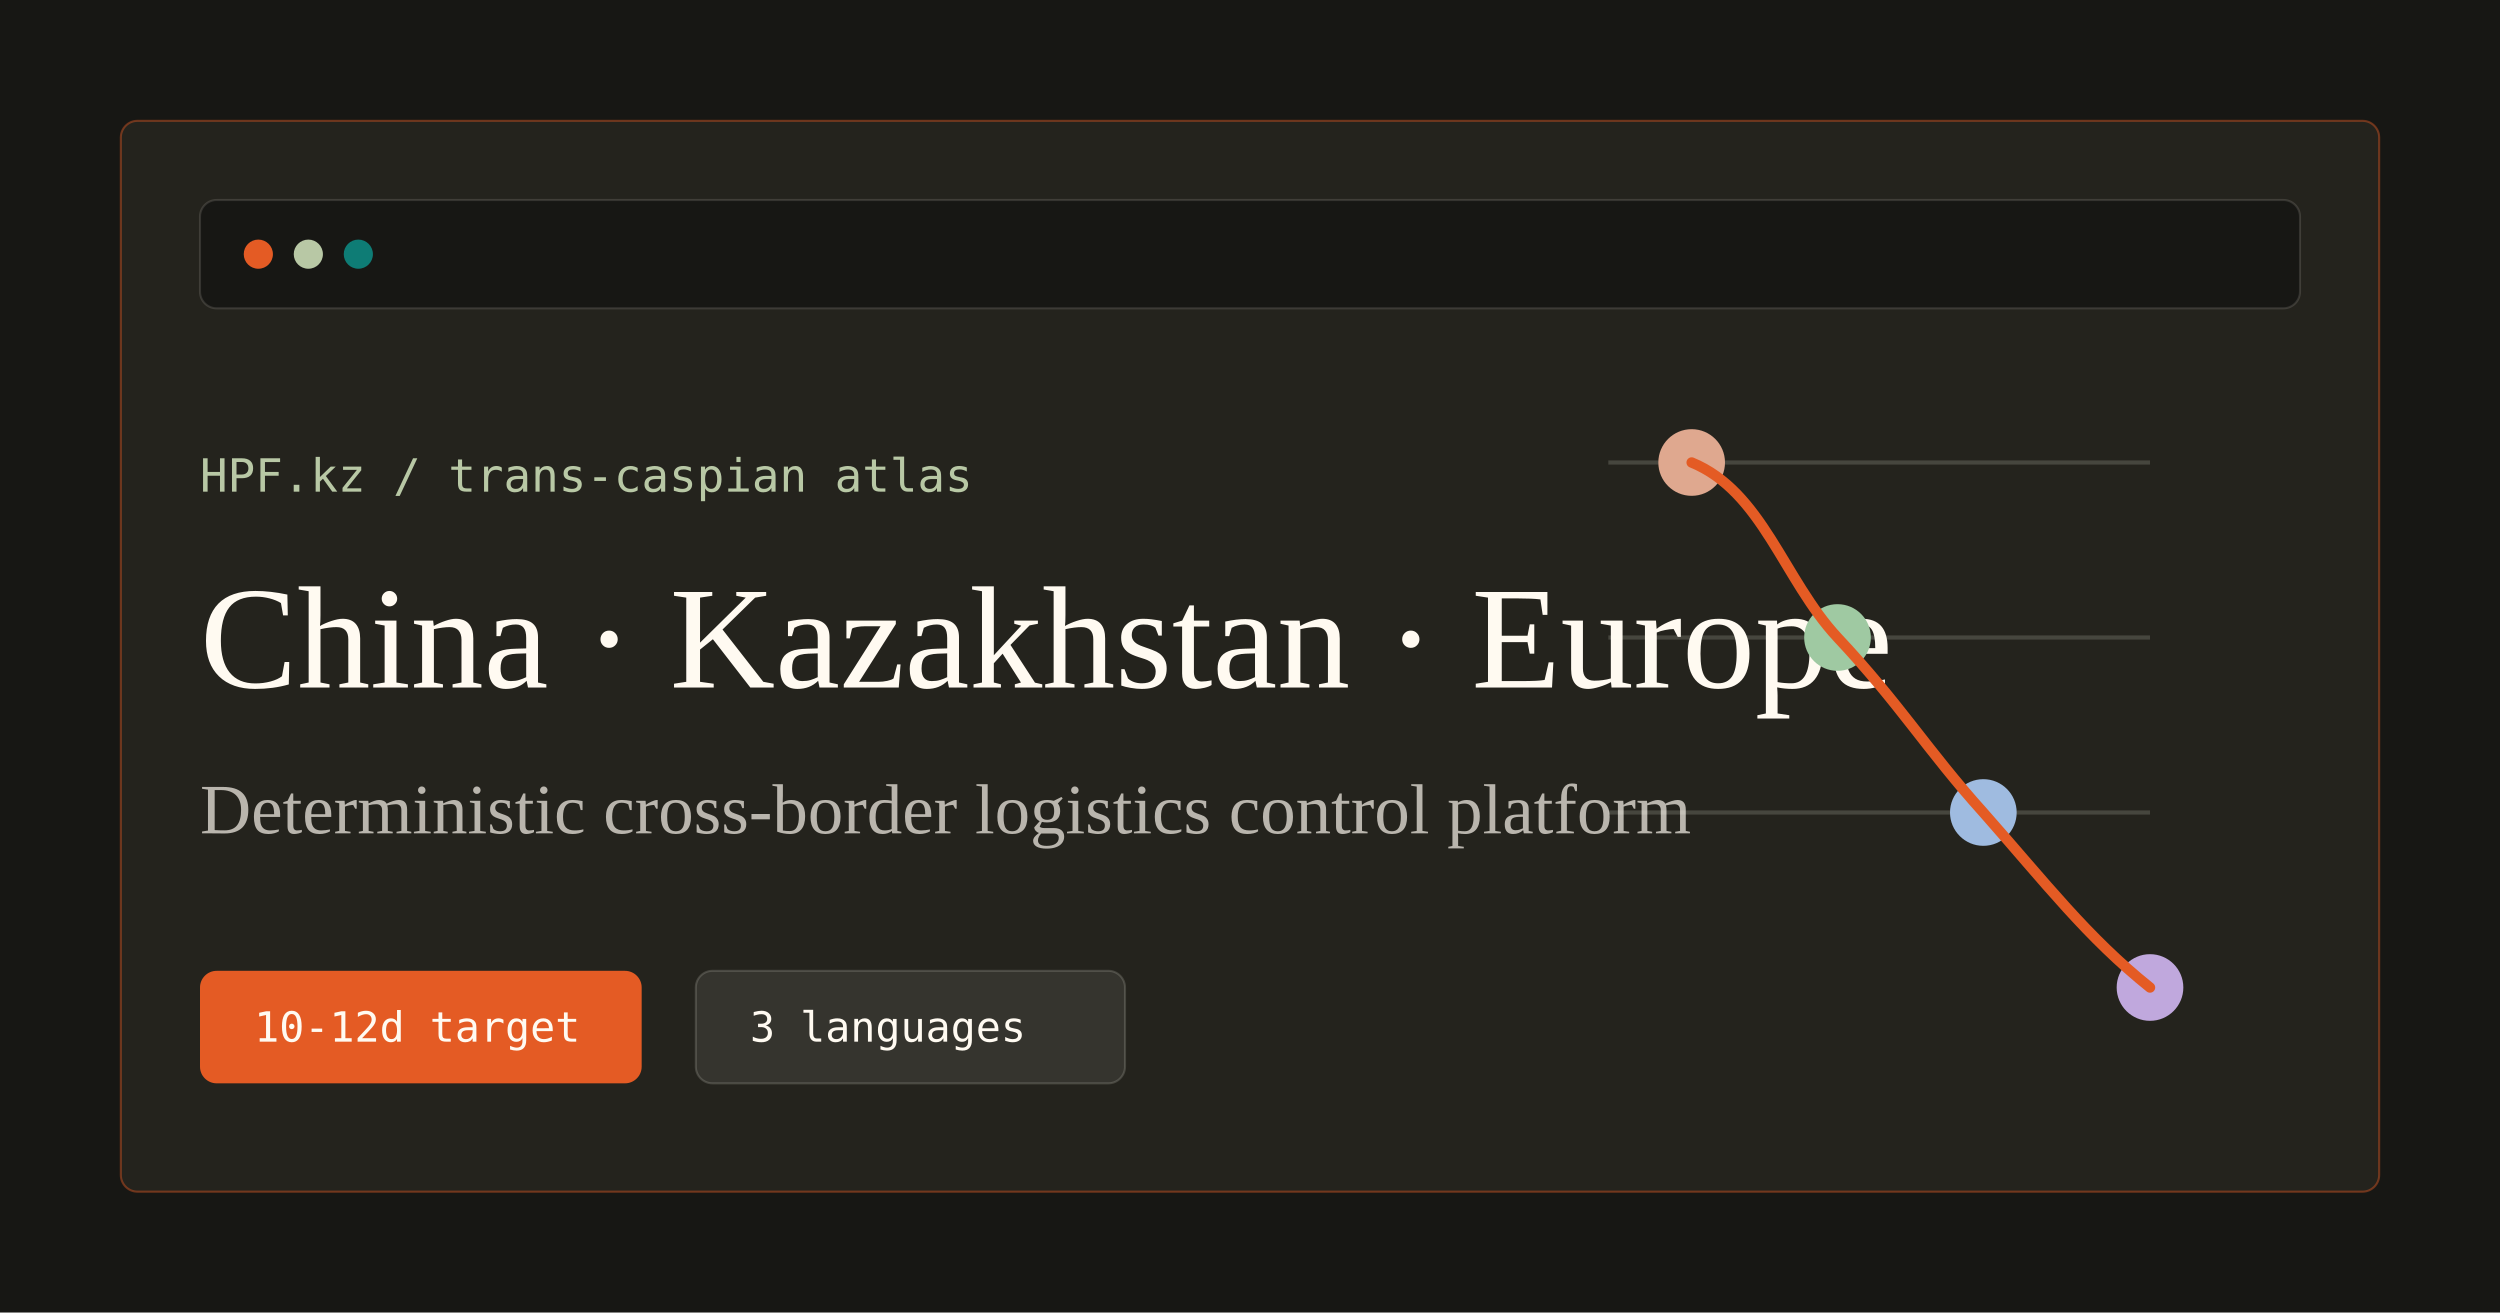
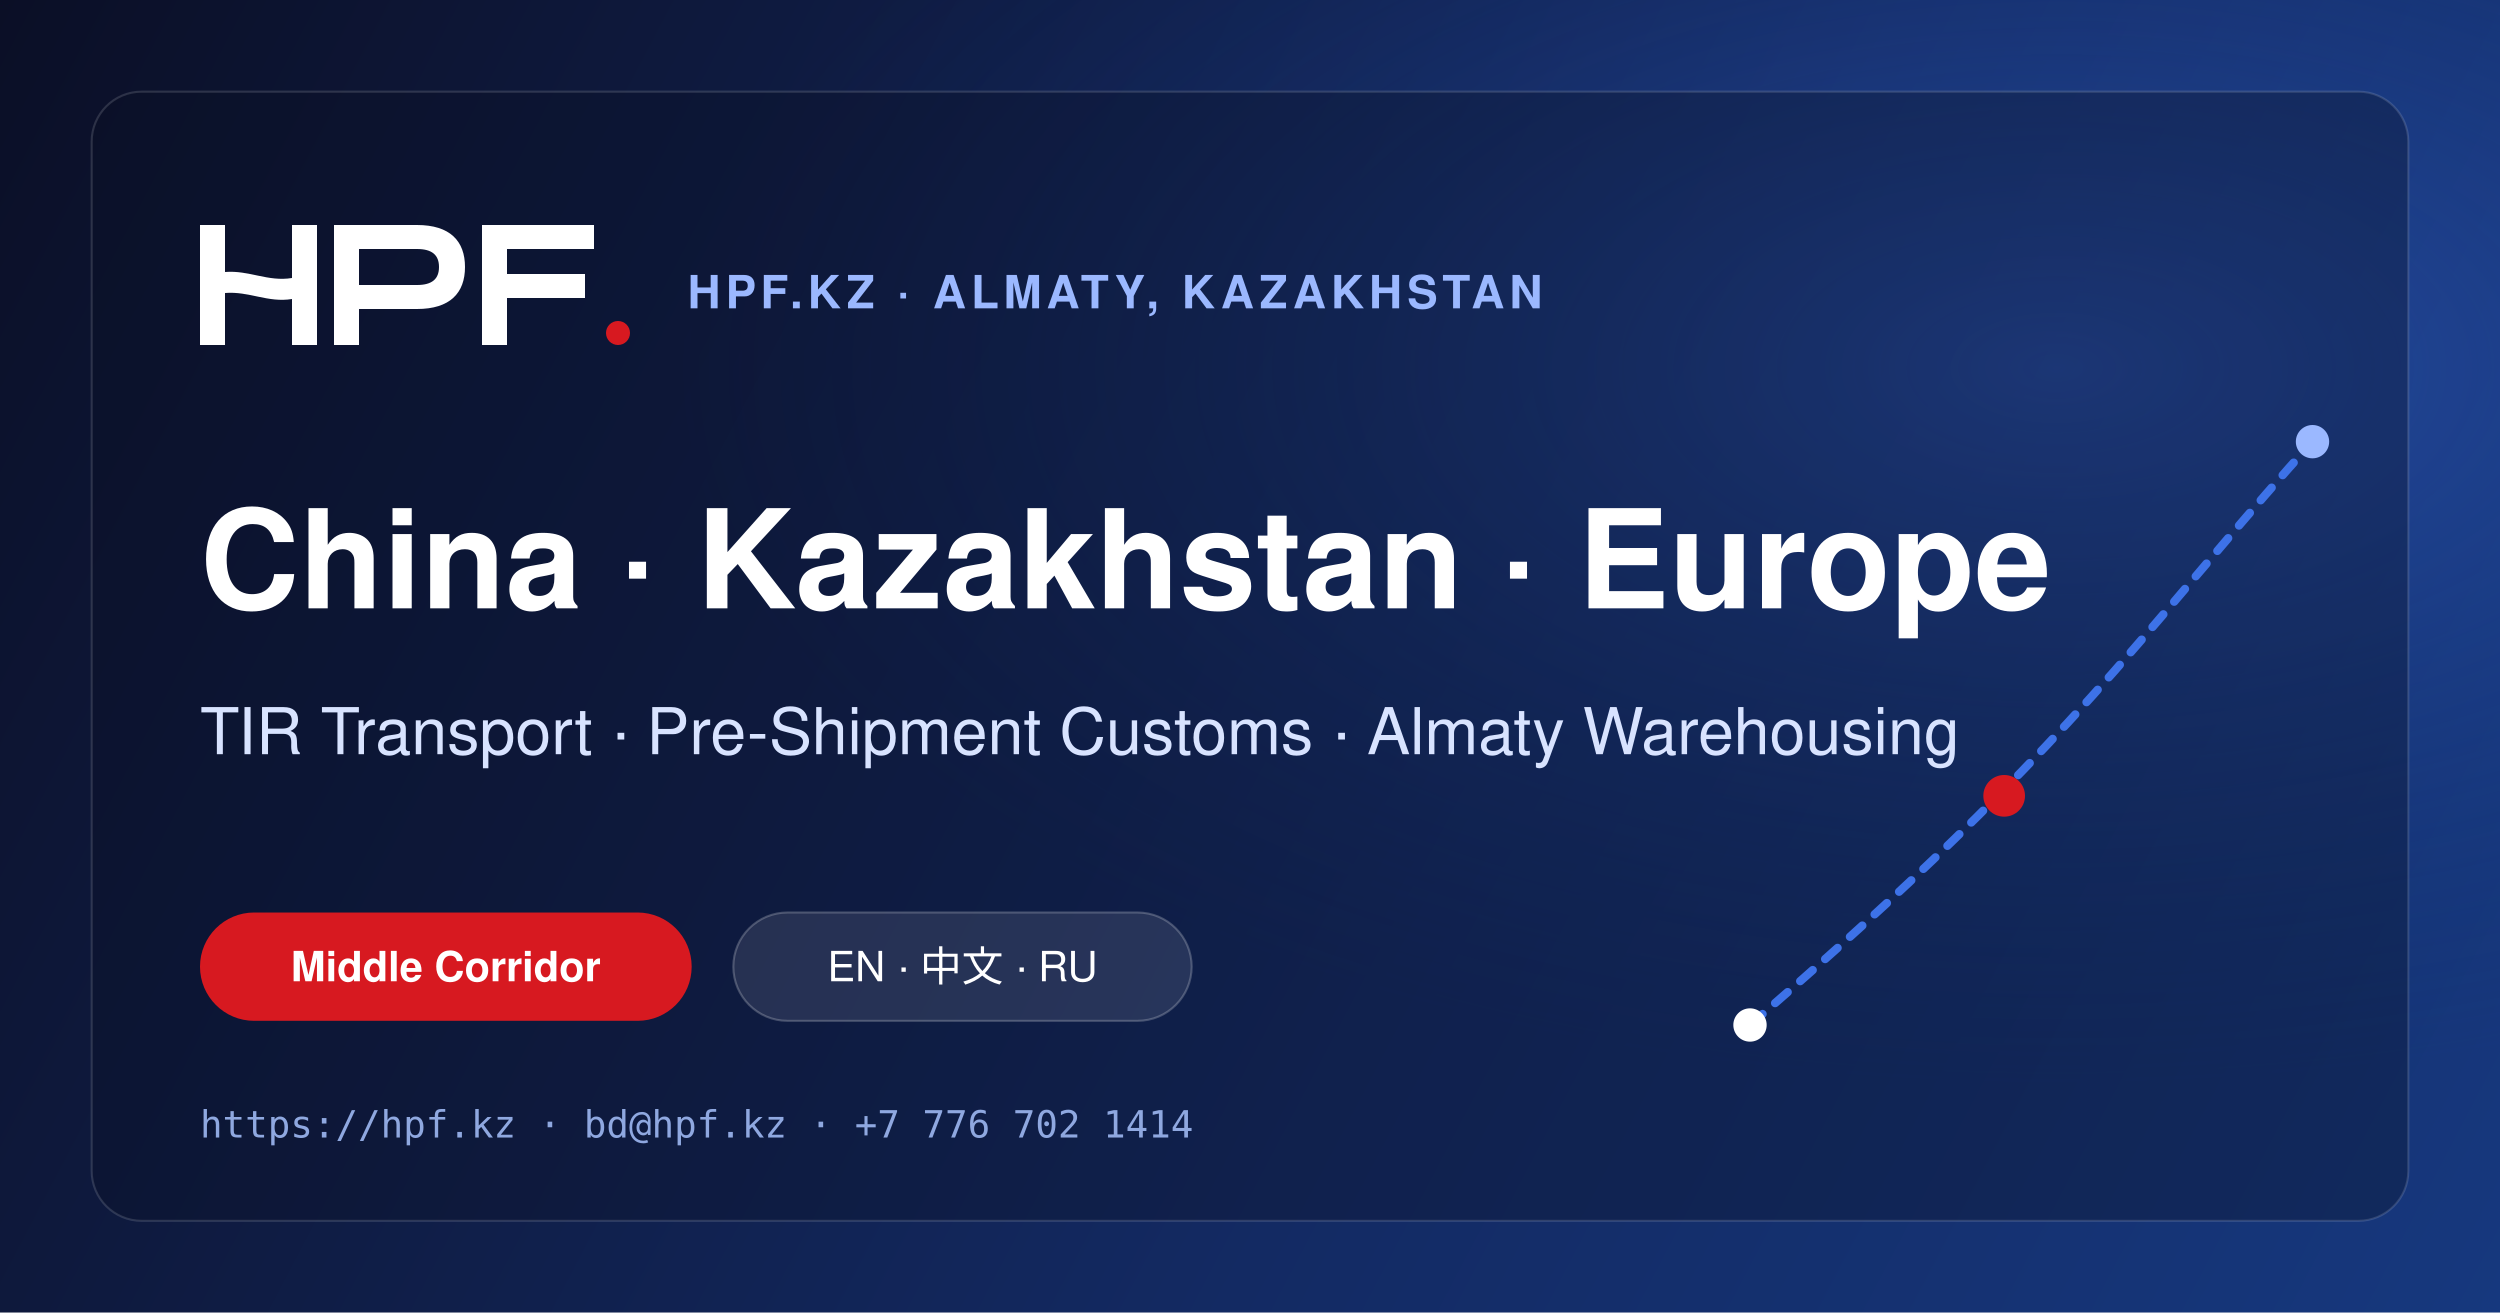
<svg xmlns="http://www.w3.org/2000/svg" width="1200" height="630" viewBox="0 0 1200 630" fill="none">
-   <rect width="1200" height="630" fill="#171714" />
-   <rect x="58" y="58" width="1084" height="514" rx="8" fill="#24231d" stroke="#e45b24" stroke-opacity="0.42" />
-   <rect x="96" y="96" width="1008" height="52" rx="8" fill="#171714" stroke="#fffaf1" stroke-opacity="0.13" />
-   <circle cx="124" cy="122" r="7" fill="#e45b24" />
-   <circle cx="148" cy="122" r="7" fill="#b8c8a5" />
-   <circle cx="172" cy="122" r="7" fill="#0e7c75" />
-   <text x="96" y="236" fill="#b8c8a5" font-family="Menlo, Monaco, Consolas, monospace" font-size="22">HPF.kz / trans-caspian atlas</text>
-   <text x="96" y="330" fill="#fffaf1" font-family="Georgia, Times New Roman, serif" font-size="70" font-weight="500">China · Kazakhstan · Europe</text>
-   <text x="96" y="400" fill="#fffaf1" fill-opacity="0.68" font-family="Georgia, Times New Roman, serif" font-size="34">Deterministic cross-border logistics control platform</text>
-   <rect x="96" y="466" width="212" height="54" rx="8" fill="#e45b24" />
-   <text x="122" y="500" fill="#fffaf1" font-family="Menlo, Monaco, Consolas, monospace" font-size="20">10-12d target</text>
-   <rect x="334" y="466" width="206" height="54" rx="8" fill="#fffaf1" fill-opacity="0.08" stroke="#fffaf1" stroke-opacity="0.16" />
-   <text x="360" y="500" fill="#fffaf1" font-family="Menlo, Monaco, Consolas, monospace" font-size="20">3 languages</text>
-   <path d="M772 222H1032" stroke="#fffaf1" stroke-width="2" stroke-opacity="0.16" />
-   <path d="M772 306H1032" stroke="#fffaf1" stroke-width="2" stroke-opacity="0.16" />
-   <path d="M772 390H1032" stroke="#fffaf1" stroke-width="2" stroke-opacity="0.16" />
-   <circle cx="812" cy="222" r="16" fill="#dfa88f" />
-   <circle cx="882" cy="306" r="16" fill="#9fc9a2" />
-   <circle cx="952" cy="390" r="16" fill="#9fbbe0" />
-   <circle cx="1032" cy="474" r="16" fill="#c0a8dd" />
-   <path d="M812 222C846 236 856 278 882 306C912 338 925 360 952 390C982 424 1002 450 1032 474" stroke="#e45b24" stroke-width="5" stroke-linecap="round" />
+   <defs>
+     <linearGradient id="bg" x1="0" y1="0" x2="1200" y2="630" gradientUnits="userSpaceOnUse">
+       <stop offset="0%" stop-color="#0B0F26" />
+       <stop offset="60%" stop-color="#132A63" />
+       <stop offset="100%" stop-color="#16387E" />
+     </linearGradient>
+     <radialGradient id="glow" cx="0.82" cy="0.28" r="0.55">
+       <stop offset="0%" stop-color="#3D72E8" stop-opacity="0.42" />
+       <stop offset="100%" stop-color="#16387E" stop-opacity="0" />
+     </radialGradient>
+   </defs>
+   <rect width="1200" height="630" fill="url(#bg)" />
+   <rect width="1200" height="630" fill="url(#glow)" />
+   <rect x="44" y="44" width="1112" height="542" rx="24" fill="#0B0F26" fill-opacity="0.34" stroke="#FFFFFF" stroke-opacity="0.14" />
+   <g transform="translate(96, 108) scale(0.48)">
+     <g fill="#FFFFFF">
+       <path d="M0 0h25v47c24-2 43 10 67 6V0h25v120H92V74c-24 4-43-8-67-6v52H0z" />
+       <path fill-rule="evenodd" d="M134 0h83c33 0 48 16 48 42s-15 42-48 42h-58v36h-25V0zm25 24v36h58c15 0 22-6 22-18s-7-18-22-18z" />
+       <path d="M282 0h112v24h-87v25h78v24h-78v47h-25z" />
+     </g>
+     <circle cx="418" cy="108" r="12" fill="#D71920" />
+   </g>
+   <text x="330" y="148" fill="#9BB8FF" font-family="-apple-system, BlinkMacSystemFont, 'Segoe UI', Helvetica, Arial, sans-serif" font-size="22" font-weight="600" letter-spacing="2.4">HPF.KZ · ALMATY, KAZAKHSTAN</text>
+   <text x="96" y="292" fill="#FFFFFF" font-family="-apple-system, BlinkMacSystemFont, 'Segoe UI', Helvetica, Arial, sans-serif" font-size="66" font-weight="700">China · Kazakhstan · Europe</text>
+   <text x="96" y="362" fill="#D8E3FF" font-family="-apple-system, BlinkMacSystemFont, 'Segoe UI', Helvetica, Arial, sans-serif" font-size="31" font-weight="400">TIR Transport · Pre-Shipment Customs · Almaty Warehousing</text>
+   <rect x="96" y="438" width="236" height="52" rx="26" fill="#D71920" />
+   <text x="214" y="471" text-anchor="middle" fill="#FFFFFF" font-family="-apple-system, BlinkMacSystemFont, 'Segoe UI', Helvetica, Arial, sans-serif" font-size="20" font-weight="600">Middle Corridor</text>
+   <rect x="352" y="438" width="220" height="52" rx="26" fill="#FFFFFF" fill-opacity="0.1" stroke="#FFFFFF" stroke-opacity="0.22" />
+   <text x="462" y="471" text-anchor="middle" fill="#FFFFFF" font-family="-apple-system, BlinkMacSystemFont, 'Segoe UI', Helvetica, Arial, sans-serif" font-size="20" font-weight="500">EN · 中文 · RU</text>
+   <text x="96" y="546" fill="#8FA8E0" font-family="Menlo, Monaco, Consolas, monospace" font-size="18">https://hpf.kz  ·  bd@hpf.kz  ·  +7 776 702 1414</text>
+   <path d="M840 492 C900 440, 955 390, 1015 322 C1050 282, 1080 245, 1110 212" stroke="#3D72E8" stroke-width="4" stroke-dasharray="8 8" stroke-linecap="round" />
+   <circle cx="840" cy="492" r="8" fill="#FFFFFF" />
+   <circle cx="962" cy="382" r="10" fill="#D71920" />
+   <circle cx="1110" cy="212" r="8" fill="#9BB8FF" />
</svg>
